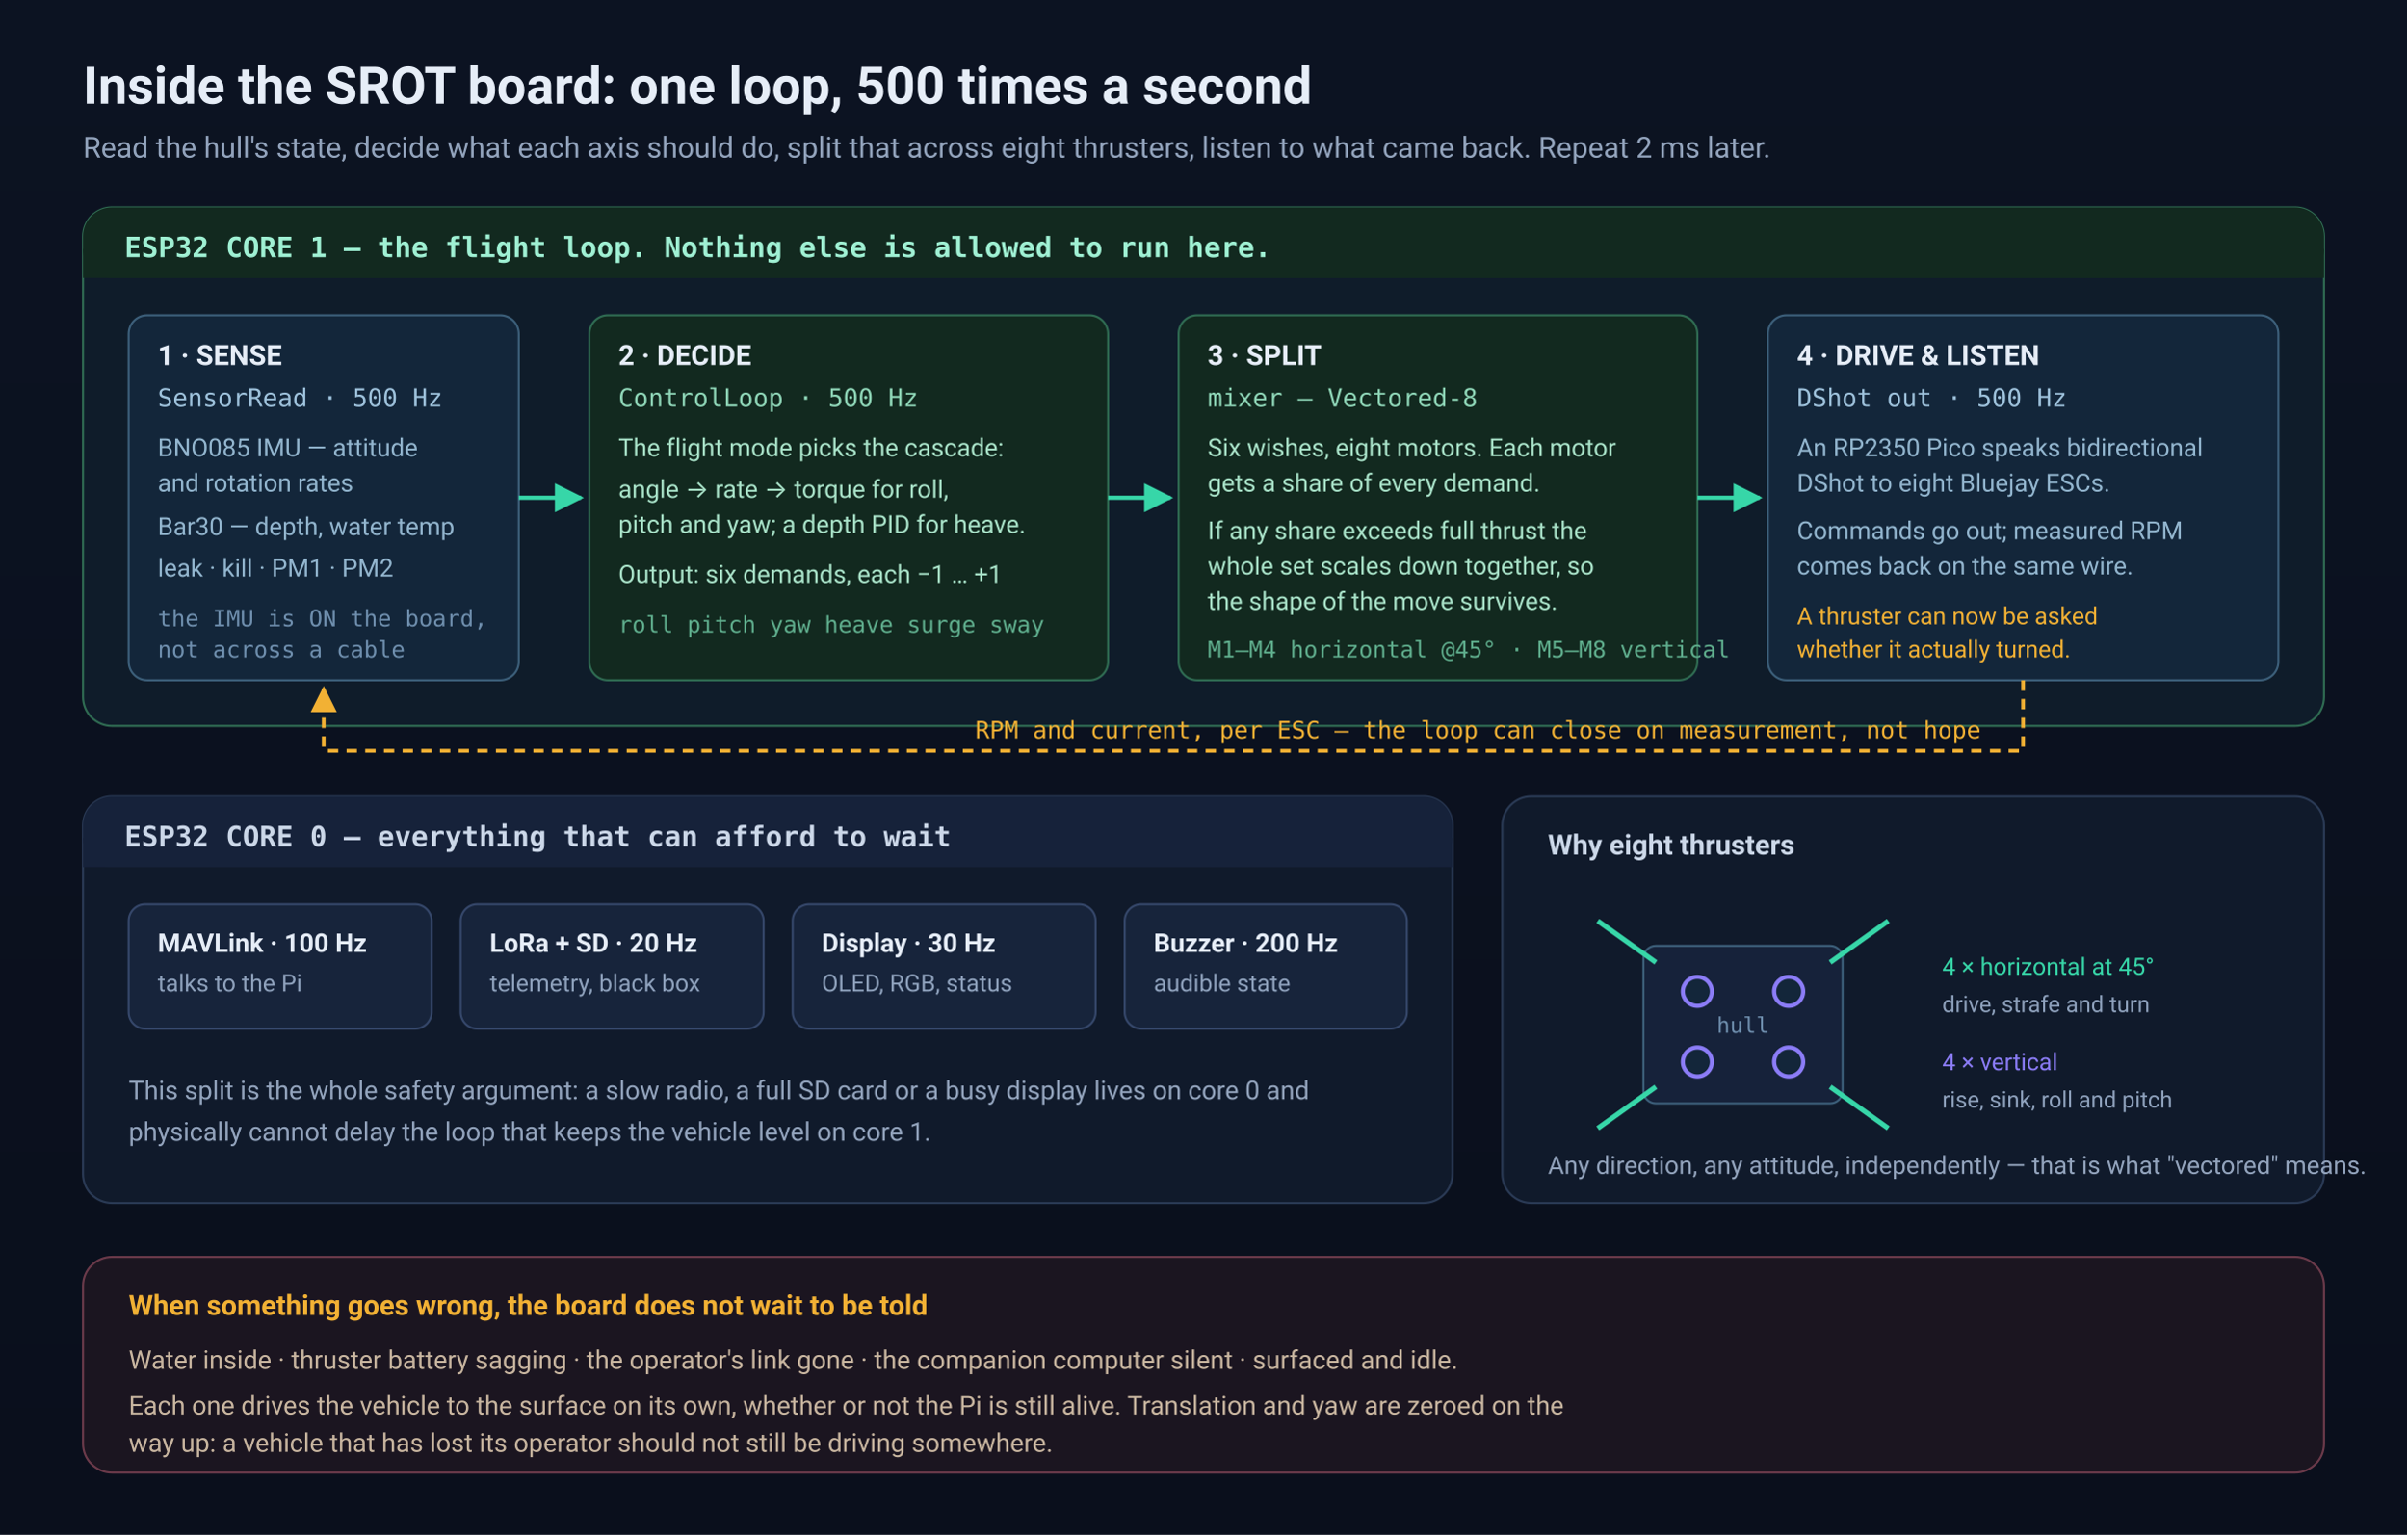
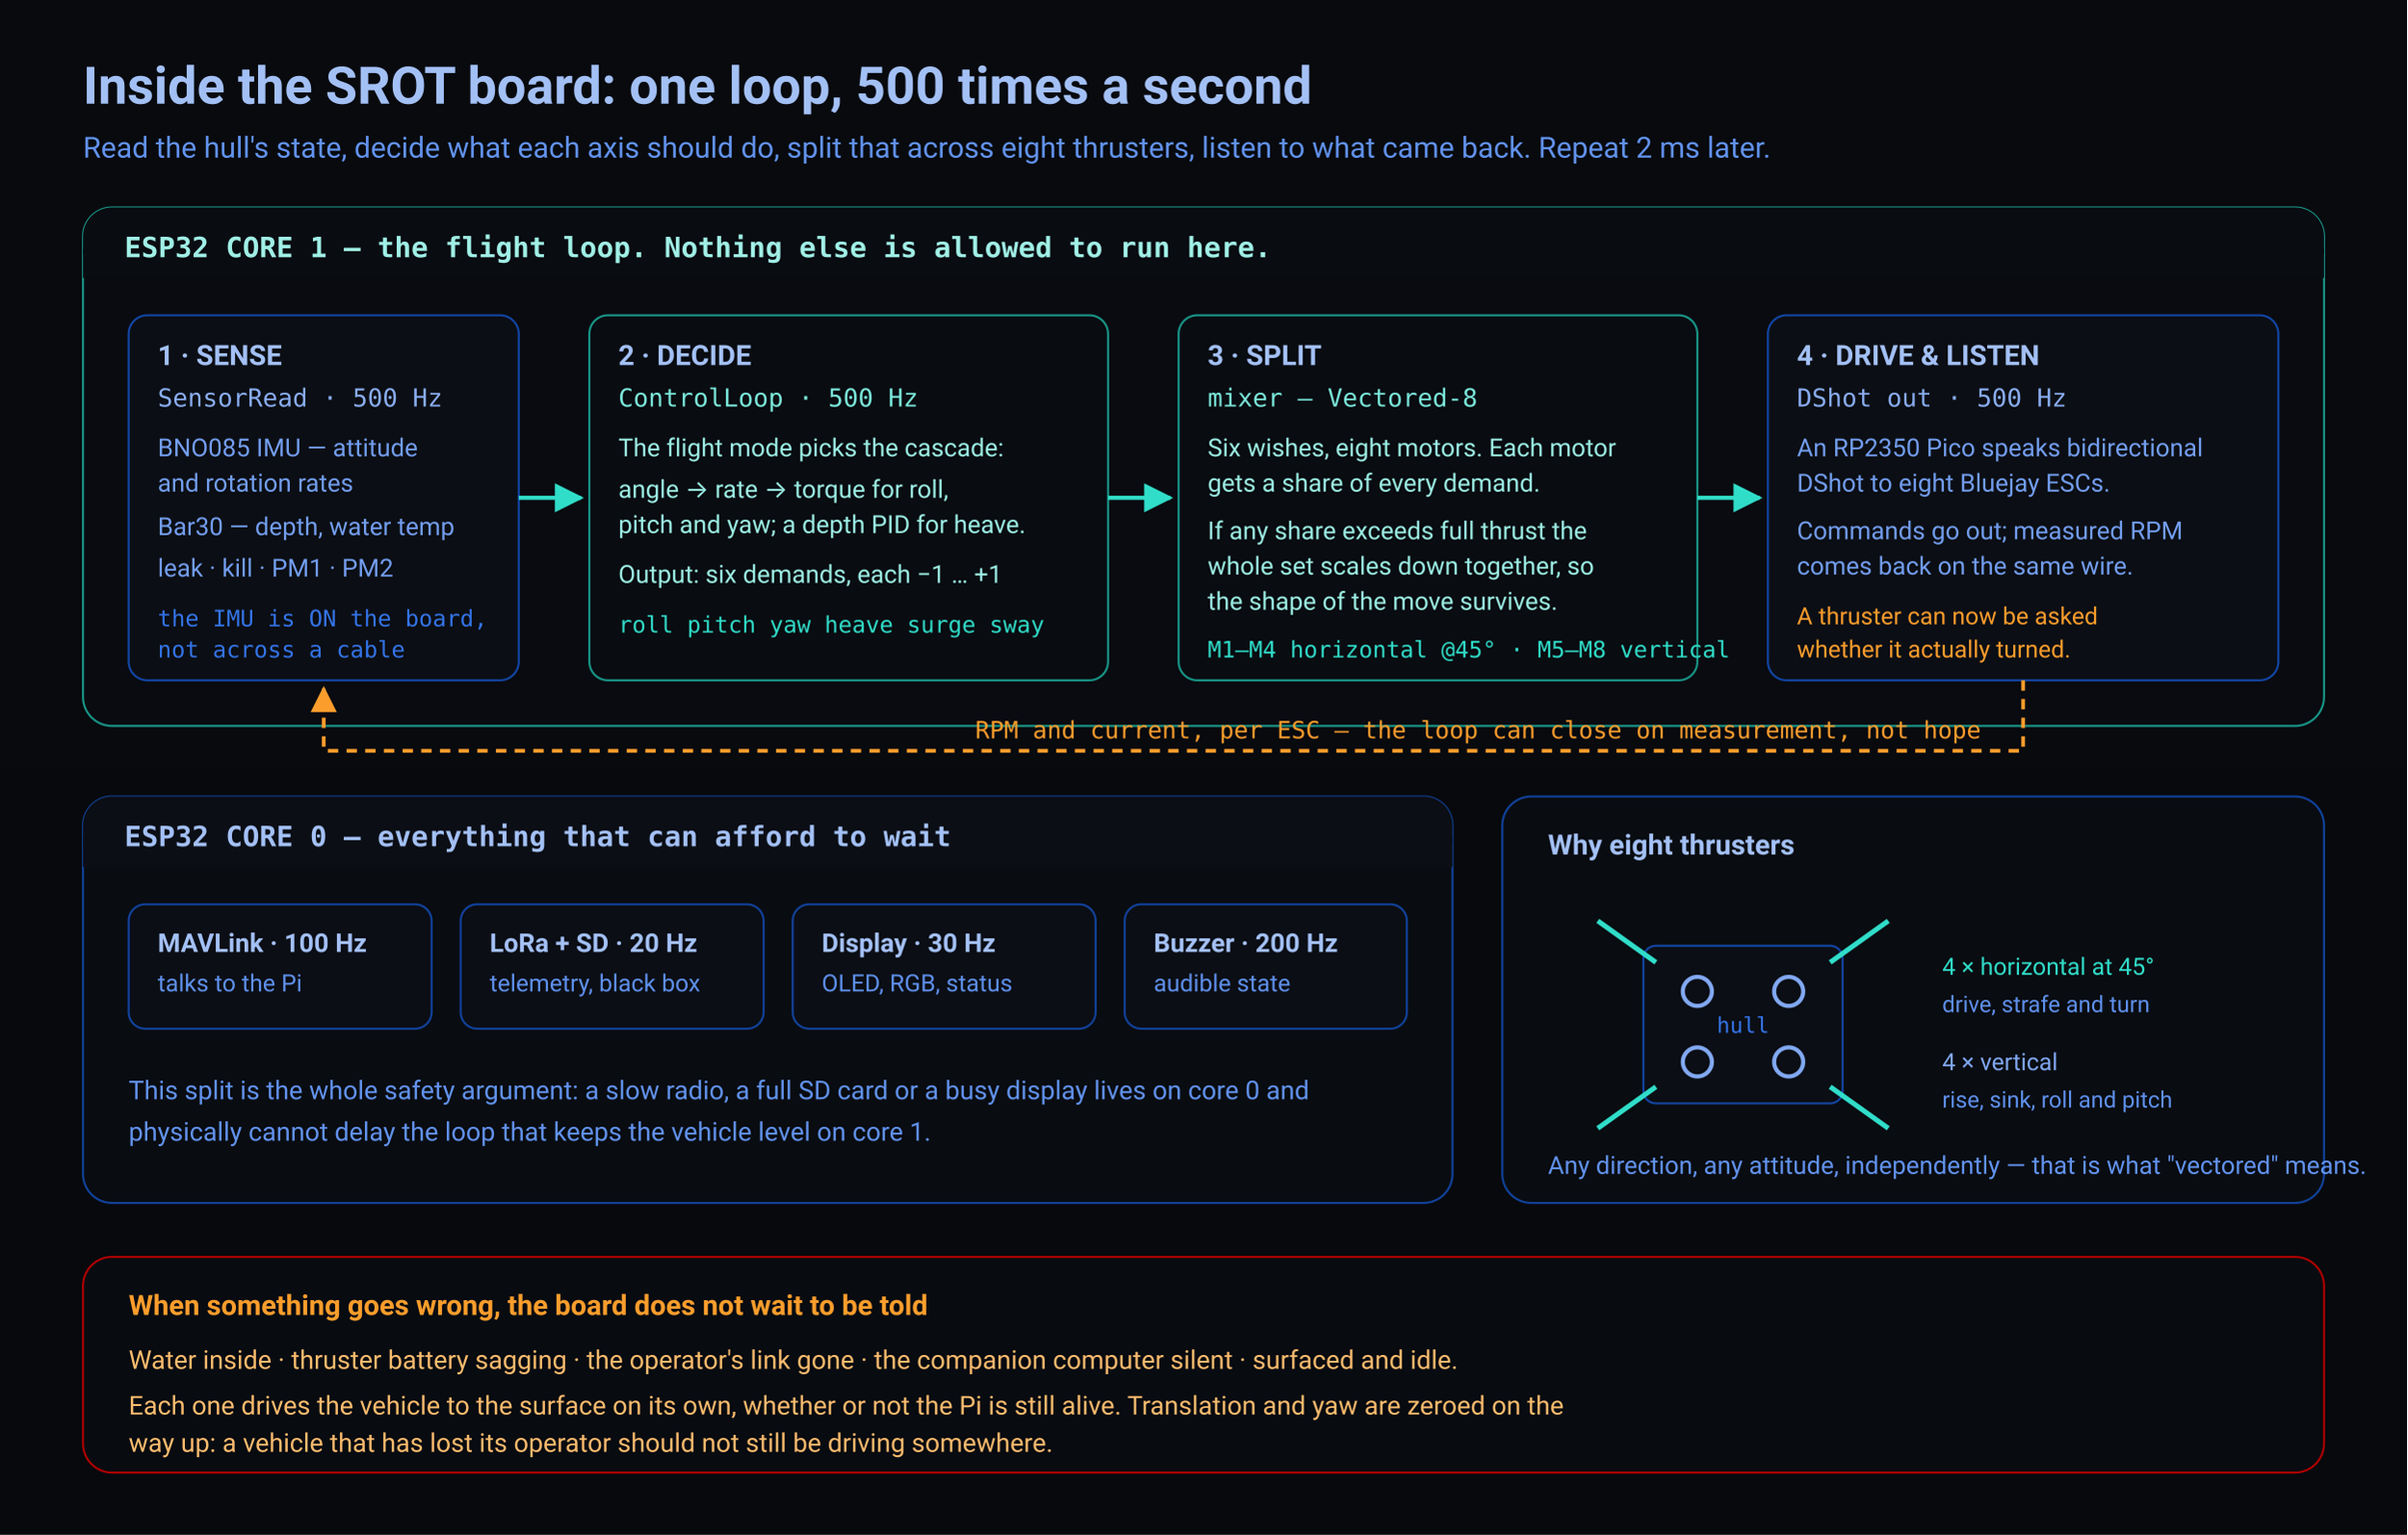
<svg xmlns="http://www.w3.org/2000/svg" viewBox="0 0 1160 740" width="1160" height="740" font-family="ui-sans-serif, system-ui, -apple-system, Segoe UI, Roboto, sans-serif">
  <defs>
    <linearGradient id="bg2" x1="0" y1="0" x2="0" y2="1">
-       <stop offset="0" stop-color="#0c1322" />
-       <stop offset="1" stop-color="#0a0f1c" />
+       <stop offset="0" stop-color="#080a0e" />
+       <stop offset="1" stop-color="#07090d" />
    </linearGradient>
    <marker id="a2" viewBox="0 0 10 10" refX="9" refY="5" markerWidth="7" markerHeight="7" orient="auto-start-reverse">
-       <path d="M0 0 L10 5 L0 10 z" fill="#37d6a8" />
+       <path d="M0 0 L10 5 L0 10 z" fill="#30ddc9" />
    </marker>
    <marker id="a2v" viewBox="0 0 10 10" refX="9" refY="5" markerWidth="7" markerHeight="7" orient="auto-start-reverse">
-       <path d="M0 0 L10 5 L0 10 z" fill="#f2b134" />
+       <path d="M0 0 L10 5 L0 10 z" fill="#fa9d2c" />
    </marker>
  </defs>
  <rect width="1160" height="740" fill="url(#bg2)" />
-   <text x="40" y="50" fill="#e6edf7" font-size="25" font-weight="700">Inside the SROT board: one loop, 500 times a second</text>
-   <text x="40" y="76" fill="#93a4bd" font-size="14">Read the hull's state, decide what each axis should do, split that across eight thrusters, listen to what came back. Repeat 2 ms later.</text>
-   <rect x="40" y="100" width="1080" height="250" rx="14" fill="#0f1c2a" stroke="#2f6b52" />
-   <rect x="40" y="100" width="1080" height="34" rx="14" fill="#12291f" />
-   <rect x="40" y="120" width="1080" height="14" fill="#12291f" />
-   <text x="60" y="124" fill="#9ff0d3" font-size="13.5" font-weight="700" font-family="ui-monospace, monospace">ESP32 CORE 1 — the flight loop. Nothing else is allowed to run here.</text>
-   <rect x="62" y="152" width="188" height="176" rx="9" fill="#13263a" stroke="#3c5f7a" />
-   <text x="76" y="176" fill="#e6edf7" font-size="13.5" font-weight="700">1 · SENSE</text>
-   <text x="76" y="196" fill="#9fc3dd" font-size="12" font-family="ui-monospace, monospace">SensorRead · 500 Hz</text>
-   <text x="76" y="220" fill="#93b6cf" font-size="12">BNO085 IMU — attitude</text>
-   <text x="76" y="237" fill="#93b6cf" font-size="12">and rotation rates</text>
-   <text x="76" y="258" fill="#93b6cf" font-size="12">Bar30 — depth, water temp</text>
-   <text x="76" y="278" fill="#93b6cf" font-size="12">leak · kill · PM1 · PM2</text>
-   <text x="76" y="302" fill="#6f8fae" font-size="11" font-family="ui-monospace, monospace">the IMU is ON the board,</text>
-   <text x="76" y="317" fill="#6f8fae" font-size="11" font-family="ui-monospace, monospace">not across a cable</text>
-   <rect x="284" y="152" width="250" height="176" rx="9" fill="#12291f" stroke="#2f6b52" />
-   <text x="298" y="176" fill="#e6edf7" font-size="13.5" font-weight="700">2 · DECIDE</text>
-   <text x="298" y="196" fill="#8fd7b8" font-size="12" font-family="ui-monospace, monospace">ControlLoop · 500 Hz</text>
-   <text x="298" y="220" fill="#a9e3c9" font-size="12">The flight mode picks the cascade:</text>
-   <text x="298" y="240" fill="#a9e3c9" font-size="12">angle → rate → torque for roll,</text>
-   <text x="298" y="257" fill="#a9e3c9" font-size="12">pitch and yaw; a depth PID for heave.</text>
-   <text x="298" y="281" fill="#a9e3c9" font-size="12">Output: six demands, each −1 … +1</text>
-   <text x="298" y="305" fill="#5fae8d" font-size="11" font-family="ui-monospace, monospace">roll pitch yaw heave surge sway</text>
-   <rect x="568" y="152" width="250" height="176" rx="9" fill="#12291f" stroke="#2f6b52" />
-   <text x="582" y="176" fill="#e6edf7" font-size="13.5" font-weight="700">3 · SPLIT</text>
-   <text x="582" y="196" fill="#8fd7b8" font-size="12" font-family="ui-monospace, monospace">mixer — Vectored-8</text>
-   <text x="582" y="220" fill="#a9e3c9" font-size="12">Six wishes, eight motors. Each motor</text>
-   <text x="582" y="237" fill="#a9e3c9" font-size="12">gets a share of every demand.</text>
-   <text x="582" y="260" fill="#a9e3c9" font-size="12">If any share exceeds full thrust the</text>
-   <text x="582" y="277" fill="#a9e3c9" font-size="12">whole set scales down together, so</text>
-   <text x="582" y="294" fill="#a9e3c9" font-size="12">the shape of the move survives.</text>
-   <text x="582" y="317" fill="#5fae8d" font-size="11" font-family="ui-monospace, monospace">M1–M4 horizontal @45° · M5–M8 vertical</text>
-   <rect x="852" y="152" width="246" height="176" rx="9" fill="#13263a" stroke="#3c5f7a" />
-   <text x="866" y="176" fill="#e6edf7" font-size="13.5" font-weight="700">4 · DRIVE &amp; LISTEN</text>
-   <text x="866" y="196" fill="#9fc3dd" font-size="12" font-family="ui-monospace, monospace">DShot out · 500 Hz</text>
-   <text x="866" y="220" fill="#93b6cf" font-size="12">An RP2350 Pico speaks bidirectional</text>
-   <text x="866" y="237" fill="#93b6cf" font-size="12">DShot to eight Bluejay ESCs.</text>
-   <text x="866" y="260" fill="#93b6cf" font-size="12">Commands go out; measured RPM</text>
-   <text x="866" y="277" fill="#93b6cf" font-size="12">comes back on the same wire.</text>
-   <text x="866" y="301" fill="#f2b134" font-size="11.5">A thruster can now be asked</text>
-   <text x="866" y="317" fill="#f2b134" font-size="11.5">whether it actually turned.</text>
-   <line x1="250" y1="240" x2="280" y2="240" stroke="#37d6a8" stroke-width="2" marker-end="url(#a2)" />
-   <line x1="534" y1="240" x2="564" y2="240" stroke="#37d6a8" stroke-width="2" marker-end="url(#a2)" />
-   <line x1="818" y1="240" x2="848" y2="240" stroke="#37d6a8" stroke-width="2" marker-end="url(#a2)" />
-   <path d="M975 328 L975 362 L156 362 L156 332" fill="none" stroke="#f2b134" stroke-width="1.8" stroke-dasharray="5 4" marker-end="url(#a2v)" />
-   <text x="470" y="356" fill="#f2b134" font-size="11.5" font-family="ui-monospace, monospace">RPM and current, per ESC — the loop can close on measurement, not hope</text>
-   <rect x="40" y="384" width="660" height="196" rx="14" fill="#101a2b" stroke="#2a3a55" />
-   <rect x="40" y="384" width="660" height="34" rx="14" fill="#16223a" />
-   <rect x="40" y="404" width="660" height="14" fill="#16223a" />
-   <text x="60" y="408" fill="#cbd7e8" font-size="13.5" font-weight="700" font-family="ui-monospace, monospace">ESP32 CORE 0 — everything that can afford to wait</text>
-   <rect x="62" y="436" width="146" height="60" rx="8" fill="#17243b" stroke="#35476a" />
-   <text x="76" y="459" fill="#e6edf7" font-size="12.5" font-weight="600">MAVLink · 100 Hz</text>
-   <text x="76" y="478" fill="#8fa2bd" font-size="11.5">talks to the Pi</text>
-   <rect x="222" y="436" width="146" height="60" rx="8" fill="#17243b" stroke="#35476a" />
-   <text x="236" y="459" fill="#e6edf7" font-size="12.5" font-weight="600">LoRa + SD · 20 Hz</text>
-   <text x="236" y="478" fill="#8fa2bd" font-size="11.5">telemetry, black box</text>
-   <rect x="382" y="436" width="146" height="60" rx="8" fill="#17243b" stroke="#35476a" />
-   <text x="396" y="459" fill="#e6edf7" font-size="12.5" font-weight="600">Display · 30 Hz</text>
-   <text x="396" y="478" fill="#8fa2bd" font-size="11.5">OLED, RGB, status</text>
-   <rect x="542" y="436" width="136" height="60" rx="8" fill="#17243b" stroke="#35476a" />
-   <text x="556" y="459" fill="#e6edf7" font-size="12.5" font-weight="600">Buzzer · 200 Hz</text>
-   <text x="556" y="478" fill="#8fa2bd" font-size="11.5">audible state</text>
-   <text x="62" y="530" fill="#93a4bd" font-size="12.5">This split is the whole safety argument: a slow radio, a full SD card or a busy display lives on core 0 and</text>
-   <text x="62" y="550" fill="#93a4bd" font-size="12.5">physically cannot delay the loop that keeps the vehicle level on core 1.</text>
-   <rect x="724" y="384" width="396" height="196" rx="14" fill="#101a2b" stroke="#2a3a55" />
-   <text x="746" y="412" fill="#cbd7e8" font-size="13.5" font-weight="700">Why eight thrusters</text>
+   <text x="40" y="50" fill="#a3c0f5" font-size="25" font-weight="700">Inside the SROT board: one loop, 500 times a second</text>
+   <text x="40" y="76" fill="#6293ee" font-size="14">Read the hull's state, decide what each axis should do, split that across eight thrusters, listen to what came back. Repeat 2 ms later.</text>
+   <rect x="40" y="100" width="1080" height="250" rx="14" fill="#090b10" stroke="#189587" />
+   <rect x="40" y="100" width="1080" height="34" rx="14" fill="#090c11" />
+   <rect x="40" y="120" width="1080" height="14" fill="#090c11" />
+   <text x="60" y="124" fill="#a0efe6" font-size="13.5" font-weight="700" font-family="ui-monospace, monospace">ESP32 CORE 1 — the flight loop. Nothing else is allowed to run here.</text>
+   <rect x="62" y="152" width="188" height="176" rx="9" fill="#0b0e14" stroke="#1245a4" />
+   <text x="76" y="176" fill="#a3c0f5" font-size="13.5" font-weight="700">1 · SENSE</text>
+   <text x="76" y="196" fill="#8aaef2" font-size="12" font-family="ui-monospace, monospace">SensorRead · 500 Hz</text>
+   <text x="76" y="220" fill="#739eef" font-size="12">BNO085 IMU — attitude</text>
+   <text x="76" y="237" fill="#739eef" font-size="12">and rotation rates</text>
+   <text x="76" y="258" fill="#739eef" font-size="12">Bar30 — depth, water temp</text>
+   <text x="76" y="278" fill="#739eef" font-size="12">leak · kill · PM1 · PM2</text>
+   <text x="76" y="302" fill="#3474e9" font-size="11" font-family="ui-monospace, monospace">the IMU is ON the board,</text>
+   <text x="76" y="317" fill="#3474e9" font-size="11" font-family="ui-monospace, monospace">not across a cable</text>
+   <rect x="284" y="152" width="250" height="176" rx="9" fill="#090c11" stroke="#189587" />
+   <text x="298" y="176" fill="#a3c0f5" font-size="13.5" font-weight="700">2 · DECIDE</text>
+   <text x="298" y="196" fill="#7ceadd" font-size="12" font-family="ui-monospace, monospace">ControlLoop · 500 Hz</text>
+   <text x="298" y="220" fill="#9defe5" font-size="12">The flight mode picks the cascade:</text>
+   <text x="298" y="240" fill="#9defe5" font-size="12">angle → rate → torque for roll,</text>
+   <text x="298" y="257" fill="#9defe5" font-size="12">pitch and yaw; a depth PID for heave.</text>
+   <text x="298" y="281" fill="#9defe5" font-size="12">Output: six demands, each −1 … +1</text>
+   <text x="298" y="305" fill="#30ddc9" font-size="11" font-family="ui-monospace, monospace">roll pitch yaw heave surge sway</text>
+   <rect x="568" y="152" width="250" height="176" rx="9" fill="#090c11" stroke="#189587" />
+   <text x="582" y="176" fill="#a3c0f5" font-size="13.5" font-weight="700">3 · SPLIT</text>
+   <text x="582" y="196" fill="#7ceadd" font-size="12" font-family="ui-monospace, monospace">mixer — Vectored-8</text>
+   <text x="582" y="220" fill="#9defe5" font-size="12">Six wishes, eight motors. Each motor</text>
+   <text x="582" y="237" fill="#9defe5" font-size="12">gets a share of every demand.</text>
+   <text x="582" y="260" fill="#9defe5" font-size="12">If any share exceeds full thrust the</text>
+   <text x="582" y="277" fill="#9defe5" font-size="12">whole set scales down together, so</text>
+   <text x="582" y="294" fill="#9defe5" font-size="12">the shape of the move survives.</text>
+   <text x="582" y="317" fill="#30ddc9" font-size="11" font-family="ui-monospace, monospace">M1–M4 horizontal @45° · M5–M8 vertical</text>
+   <rect x="852" y="152" width="246" height="176" rx="9" fill="#0b0e14" stroke="#1245a4" />
+   <text x="866" y="176" fill="#a3c0f5" font-size="13.5" font-weight="700">4 · DRIVE &amp; LISTEN</text>
+   <text x="866" y="196" fill="#8aaef2" font-size="12" font-family="ui-monospace, monospace">DShot out · 500 Hz</text>
+   <text x="866" y="220" fill="#739eef" font-size="12">An RP2350 Pico speaks bidirectional</text>
+   <text x="866" y="237" fill="#739eef" font-size="12">DShot to eight Bluejay ESCs.</text>
+   <text x="866" y="260" fill="#739eef" font-size="12">Commands go out; measured RPM</text>
+   <text x="866" y="277" fill="#739eef" font-size="12">comes back on the same wire.</text>
+   <text x="866" y="301" fill="#fa9d2c" font-size="11.5">A thruster can now be asked</text>
+   <text x="866" y="317" fill="#fa9d2c" font-size="11.5">whether it actually turned.</text>
+   <line x1="250" y1="240" x2="280" y2="240" stroke="#30ddc9" stroke-width="2" marker-end="url(#a2)" />
+   <line x1="534" y1="240" x2="564" y2="240" stroke="#30ddc9" stroke-width="2" marker-end="url(#a2)" />
+   <line x1="818" y1="240" x2="848" y2="240" stroke="#30ddc9" stroke-width="2" marker-end="url(#a2)" />
+   <path d="M975 328 L975 362 L156 362 L156 332" fill="none" stroke="#fa9d2c" stroke-width="1.8" stroke-dasharray="5 4" marker-end="url(#a2v)" />
+   <text x="470" y="356" fill="#fa9d2c" font-size="11.5" font-family="ui-monospace, monospace">RPM and current, per ESC — the loop can close on measurement, not hope</text>
+   <rect x="40" y="384" width="660" height="196" rx="14" fill="#090c11" stroke="#11429c" />
+   <rect x="40" y="384" width="660" height="34" rx="14" fill="#0b0e15" />
+   <rect x="40" y="404" width="660" height="14" fill="#0b0e15" />
+   <text x="60" y="408" fill="#a3c0f5" font-size="13.5" font-weight="700" font-family="ui-monospace, monospace">ESP32 CORE 0 — everything that can afford to wait</text>
+   <rect x="62" y="436" width="146" height="60" rx="8" fill="#0b0e15" stroke="#11429c" />
+   <text x="76" y="459" fill="#a3c0f5" font-size="12.5" font-weight="600">MAVLink · 100 Hz</text>
+   <text x="76" y="478" fill="#5f91ed" font-size="11.5">talks to the Pi</text>
+   <rect x="222" y="436" width="146" height="60" rx="8" fill="#0b0e15" stroke="#11429c" />
+   <text x="236" y="459" fill="#a3c0f5" font-size="12.5" font-weight="600">LoRa + SD · 20 Hz</text>
+   <text x="236" y="478" fill="#5f91ed" font-size="11.5">telemetry, black box</text>
+   <rect x="382" y="436" width="146" height="60" rx="8" fill="#0b0e15" stroke="#11429c" />
+   <text x="396" y="459" fill="#a3c0f5" font-size="12.5" font-weight="600">Display · 30 Hz</text>
+   <text x="396" y="478" fill="#5f91ed" font-size="11.5">OLED, RGB, status</text>
+   <rect x="542" y="436" width="136" height="60" rx="8" fill="#0b0e15" stroke="#11429c" />
+   <text x="556" y="459" fill="#a3c0f5" font-size="12.5" font-weight="600">Buzzer · 200 Hz</text>
+   <text x="556" y="478" fill="#5f91ed" font-size="11.5">audible state</text>
+   <text x="62" y="530" fill="#6293ee" font-size="12.5">This split is the whole safety argument: a slow radio, a full SD card or a busy display lives on core 0 and</text>
+   <text x="62" y="550" fill="#6293ee" font-size="12.5">physically cannot delay the loop that keeps the vehicle level on core 1.</text>
+   <rect x="724" y="384" width="396" height="196" rx="14" fill="#090c11" stroke="#11429c" />
+   <text x="746" y="412" fill="#a3c0f5" font-size="13.5" font-weight="700">Why eight thrusters</text>
  <g transform="translate(750,426)">
-     <rect x="42" y="30" width="96" height="76" rx="6" fill="#16223a" stroke="#3c5f7a" />
-     <text x="90" y="72" fill="#6f8fae" font-size="10.5" text-anchor="middle" font-family="ui-monospace, monospace">hull</text>
-     <g stroke="#37d6a8" stroke-width="2.4">
+     <rect x="42" y="30" width="96" height="76" rx="6" fill="#0b0e15" stroke="#1245a4" />
+     <text x="90" y="72" fill="#3474e9" font-size="10.5" text-anchor="middle" font-family="ui-monospace, monospace">hull</text>
+     <g stroke="#30ddc9" stroke-width="2.4">
      <line x1="20" y1="18" x2="48" y2="38" />
      <line x1="160" y1="18" x2="132" y2="38" />
      <line x1="20" y1="118" x2="48" y2="98" />
      <line x1="160" y1="118" x2="132" y2="98" />
    </g>
-     <circle cx="68" cy="52" r="7" fill="#13263a" stroke="#8b7cf6" stroke-width="2" />
-     <circle cx="112" cy="52" r="7" fill="#13263a" stroke="#8b7cf6" stroke-width="2" />
-     <circle cx="68" cy="86" r="7" fill="#13263a" stroke="#8b7cf6" stroke-width="2" />
-     <circle cx="112" cy="86" r="7" fill="#13263a" stroke="#8b7cf6" stroke-width="2" />
-     <text x="186" y="44" fill="#37d6a8" font-size="11.5">4 × horizontal at 45°</text>
-     <text x="186" y="62" fill="#8fa2bd" font-size="11">drive, strafe and turn</text>
-     <text x="186" y="90" fill="#8b7cf6" font-size="11.5">4 × vertical</text>
-     <text x="186" y="108" fill="#8fa2bd" font-size="11">rise, sink, roll and pitch</text>
+     <circle cx="68" cy="52" r="7" fill="#0b0e14" stroke="#81a8f1" stroke-width="2" />
+     <circle cx="112" cy="52" r="7" fill="#0b0e14" stroke="#81a8f1" stroke-width="2" />
+     <circle cx="68" cy="86" r="7" fill="#0b0e14" stroke="#81a8f1" stroke-width="2" />
+     <circle cx="112" cy="86" r="7" fill="#0b0e14" stroke="#81a8f1" stroke-width="2" />
+     <text x="186" y="44" fill="#30ddc9" font-size="11.5">4 × horizontal at 45°</text>
+     <text x="186" y="62" fill="#5f91ed" font-size="11">drive, strafe and turn</text>
+     <text x="186" y="90" fill="#81a8f1" font-size="11.5">4 × vertical</text>
+     <text x="186" y="108" fill="#5f91ed" font-size="11">rise, sink, roll and pitch</text>
  </g>
-   <text x="746" y="566" fill="#93a4bd" font-size="12">Any direction, any attitude, independently — that is what "vectored" means.</text>
-   <rect x="40" y="606" width="1080" height="104" rx="14" fill="#1b1520" stroke="#6b3a4a" />
-   <text x="62" y="634" fill="#f2b134" font-size="13.5" font-weight="700">When something goes wrong, the board does not wait to be told</text>
-   <text x="62" y="660" fill="#c9b6a0" font-size="12.5">Water inside · thruster battery sagging · the operator's link gone · the companion computer silent · surfaced and idle.</text>
-   <text x="62" y="682" fill="#c9b6a0" font-size="12.5">Each one drives the vehicle to the surface on its own, whether or not the Pi is still alive. Translation and yaw are zeroed on the</text>
-   <text x="62" y="700" fill="#c9b6a0" font-size="12.5">way up: a vehicle that has lost its operator should not still be driving somewhere.</text>
+   <text x="746" y="566" fill="#6293ee" font-size="12">Any direction, any attitude, independently — that is what "vectored" means.</text>
+   <rect x="40" y="606" width="1080" height="104" rx="14" fill="#080b10" stroke="#ad0000" />
+   <text x="62" y="634" fill="#fa9d2c" font-size="13.5" font-weight="700">When something goes wrong, the board does not wait to be told</text>
+   <text x="62" y="660" fill="#fbbc6e" font-size="12.5">Water inside · thruster battery sagging · the operator's link gone · the companion computer silent · surfaced and idle.</text>
+   <text x="62" y="682" fill="#fbbc6e" font-size="12.5">Each one drives the vehicle to the surface on its own, whether or not the Pi is still alive. Translation and yaw are zeroed on the</text>
+   <text x="62" y="700" fill="#fbbc6e" font-size="12.5">way up: a vehicle that has lost its operator should not still be driving somewhere.</text>
</svg>
